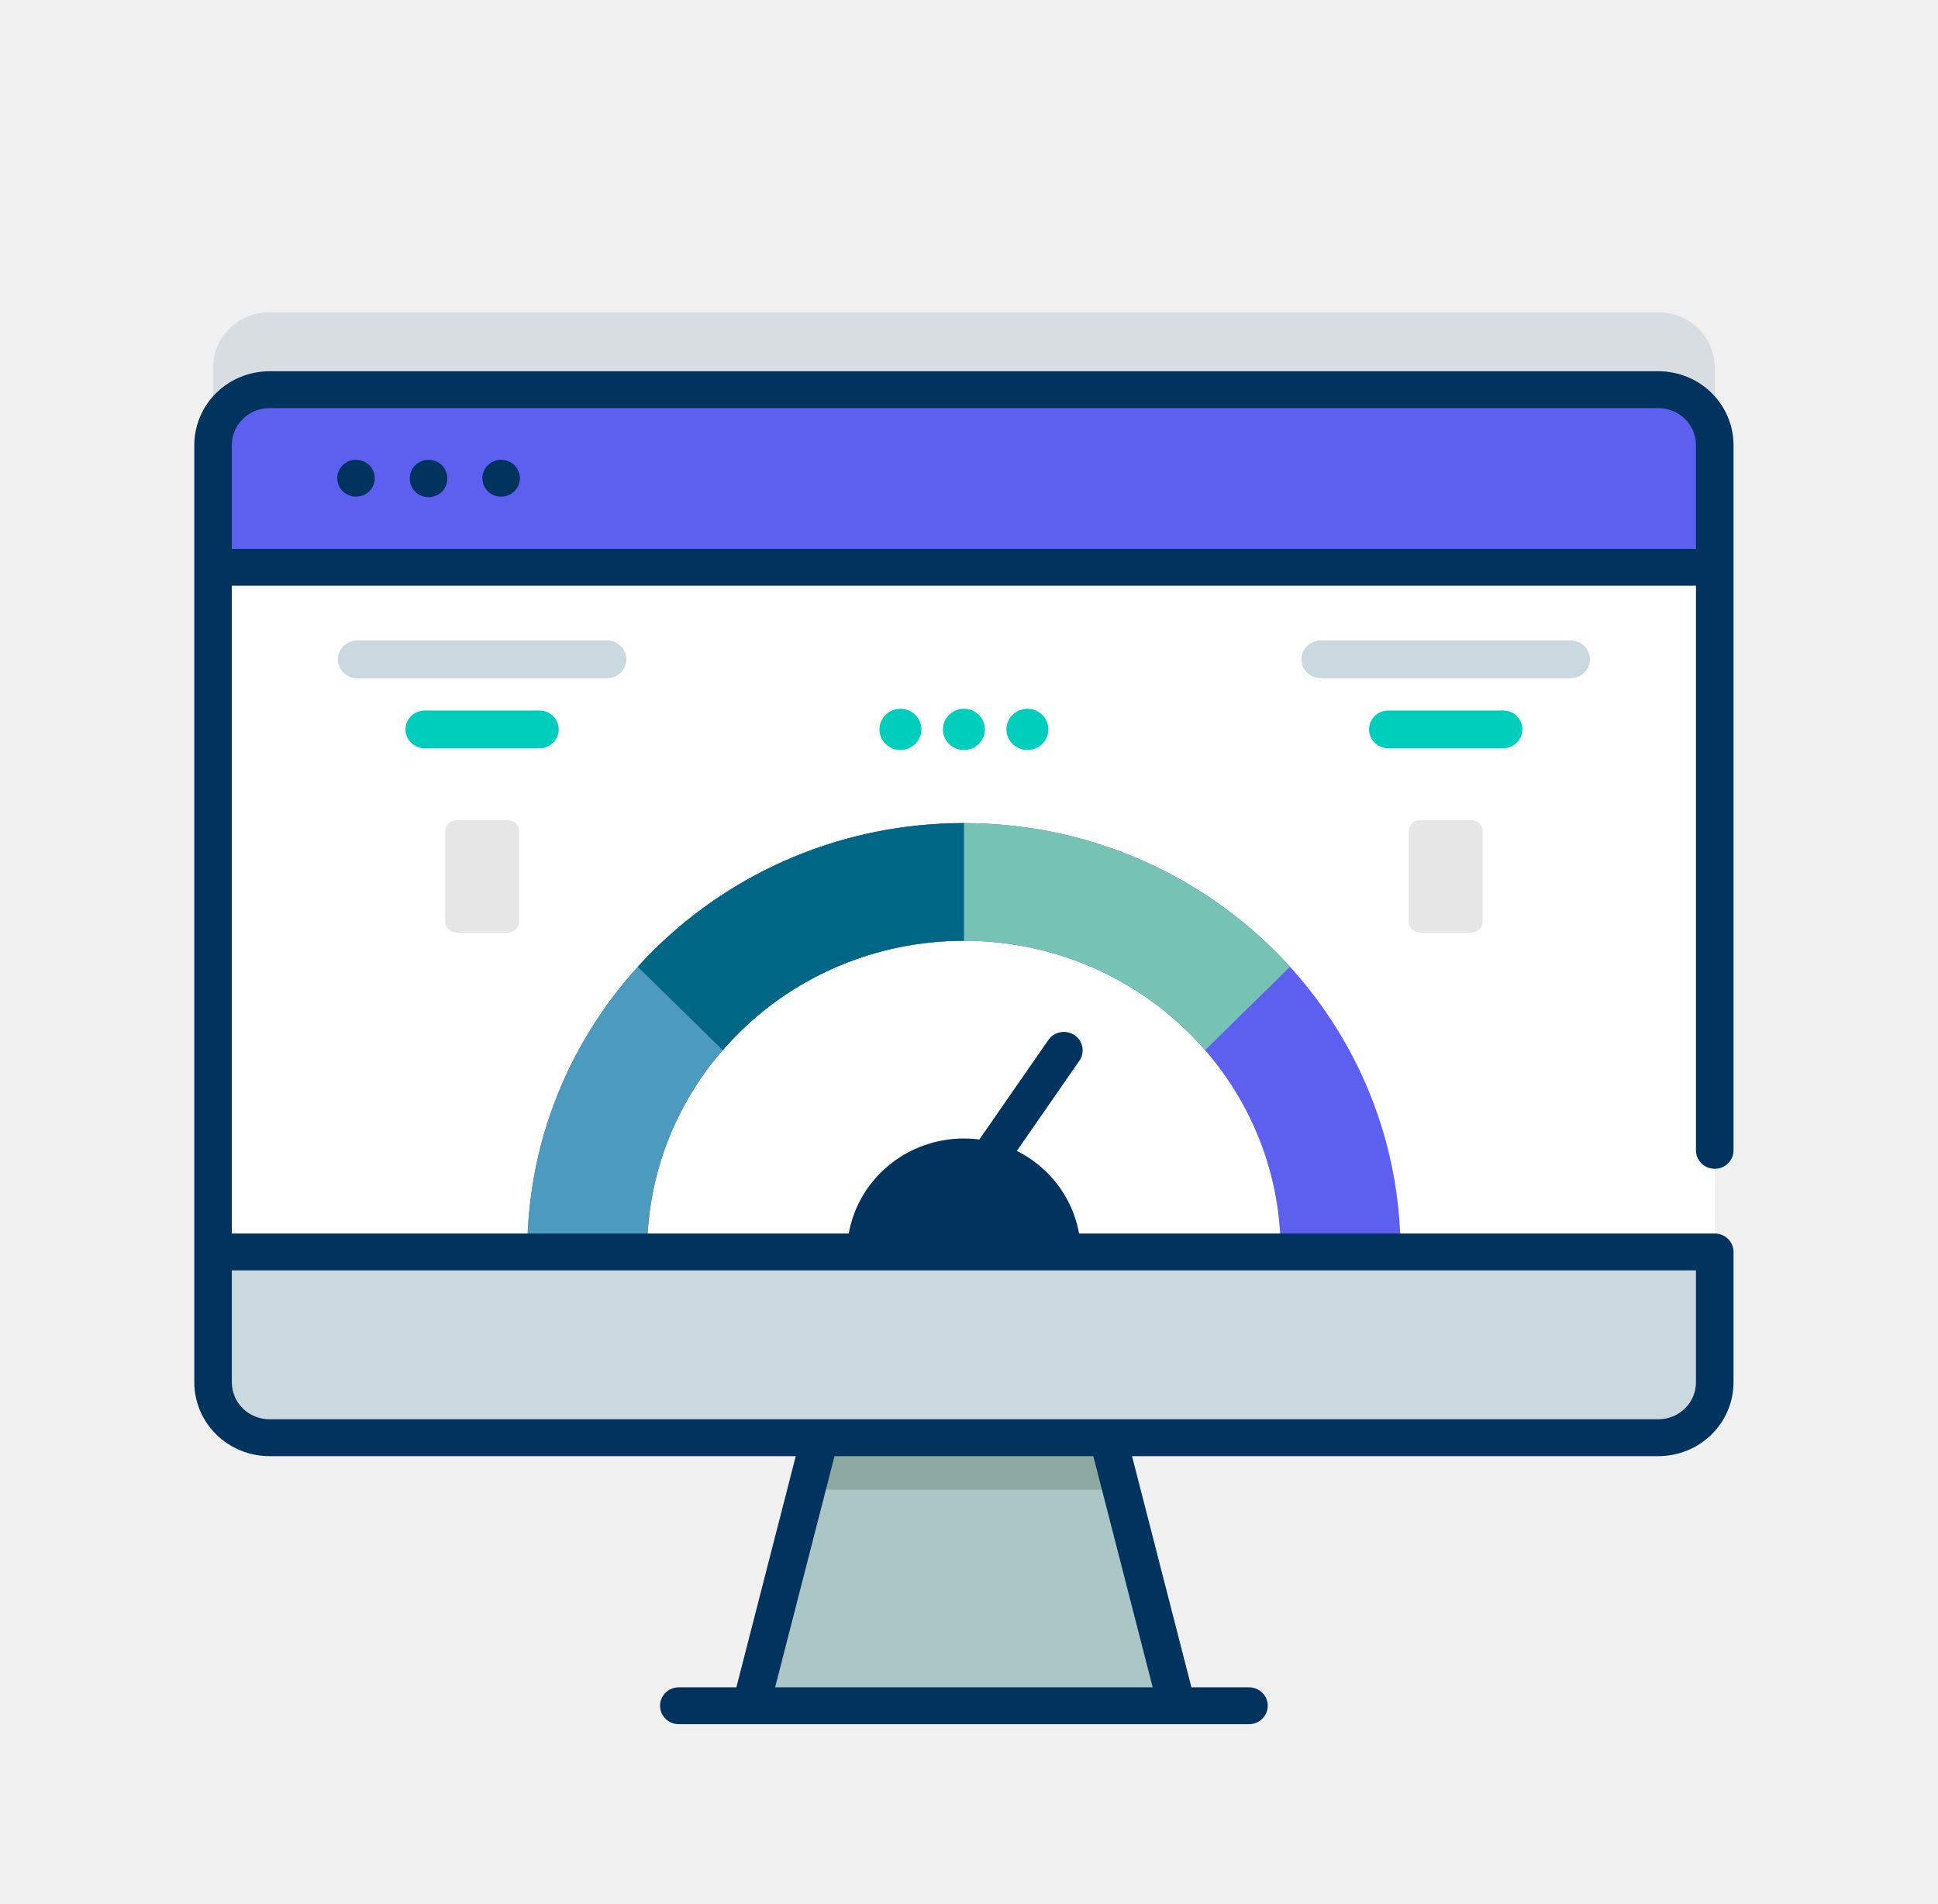
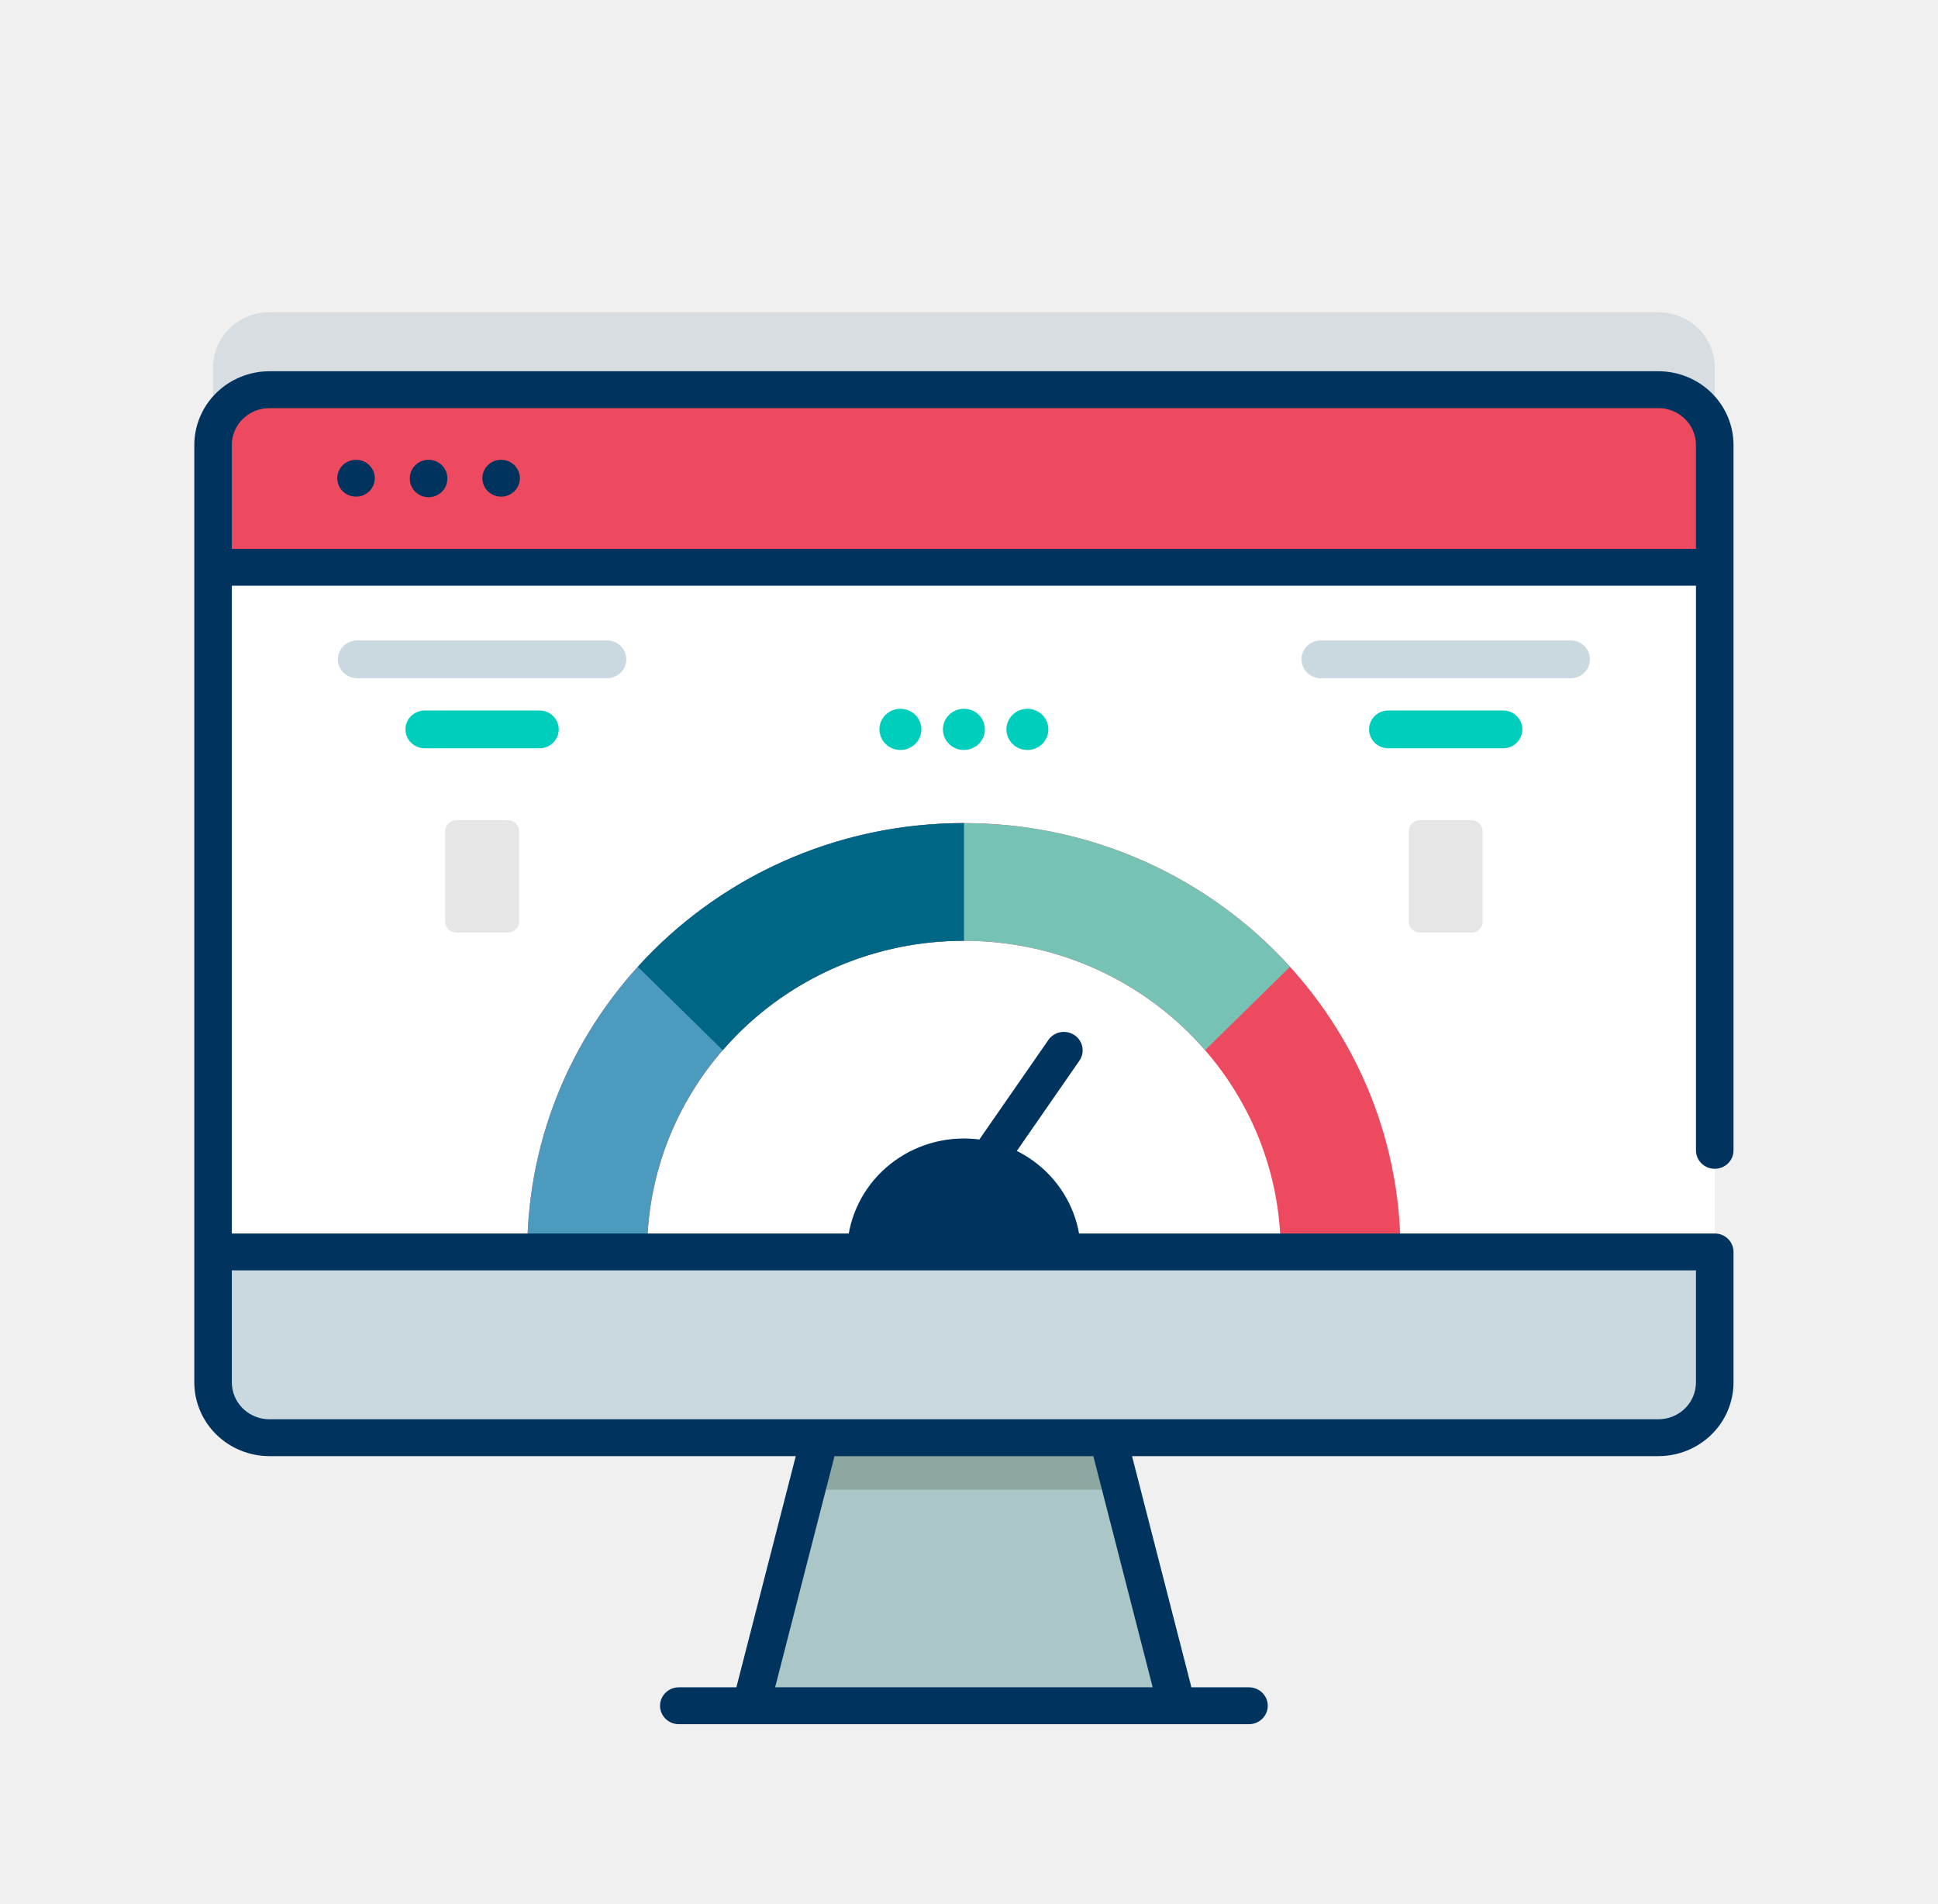
<svg xmlns="http://www.w3.org/2000/svg" width="779" height="765" viewBox="0 0 779 765" fill="none">
  <path opacity="0.1" d="M689.259 147.738V524.517C689.258 530.412 686.873 536.065 682.629 540.233C678.385 544.402 672.63 546.746 666.628 546.749H108.274C102.272 546.746 96.516 544.402 92.273 540.233C88.029 536.065 85.644 530.412 85.643 524.517V147.745C85.644 141.851 88.029 136.198 92.273 132.029C96.516 127.861 102.272 125.517 108.274 125.513H666.628C672.63 125.517 678.385 127.861 682.629 132.029C686.873 136.198 689.258 141.851 689.259 147.745V147.738Z" fill="#00345E" />
-   <path d="M473.029 685.613H301.873L336.101 552.383H438.801L473.029 685.613V685.613Z" fill="#ABC6C6" />
+   <path d="M473.029 685.613H301.873L336.101 552.383H438.801L473.029 685.613Z" fill="#ABC6C6" />
  <path d="M450.723 598.769H324.179L336.101 552.383H438.8L450.723 598.769Z" fill="#8CA8A0" />
  <path d="M689.259 178.864V555.643C689.258 561.537 686.873 567.19 682.629 571.359C678.385 575.527 672.63 577.871 666.628 577.875H108.274C102.272 577.871 96.516 575.527 92.273 571.359C88.029 567.19 85.644 561.537 85.643 555.643V178.864C85.644 172.969 88.029 167.317 92.273 163.148C96.516 158.979 102.272 156.636 108.274 156.632H666.628C672.63 156.636 678.385 158.979 682.629 163.148C686.873 167.317 689.258 172.969 689.259 178.864Z" fill="white" />
  <path d="M340.464 503.19C340.612 491.049 345.628 479.453 354.423 470.919C363.219 462.384 375.086 457.598 387.451 457.598C399.816 457.598 411.682 462.384 420.478 470.919C429.274 479.453 434.29 491.049 434.438 503.19H340.464Z" fill="#00345E" />
-   <path d="M689.259 228.016V178.857C689.256 172.964 686.87 167.314 682.626 163.148C678.383 158.982 672.628 156.64 666.628 156.639H108.274C102.274 156.64 96.519 158.982 92.276 163.148C88.032 167.314 85.646 172.964 85.643 178.857V228.016H689.259Z" fill="#5D5FEF" />
-   <path d="M85.643 503.19V555.636C85.643 561.531 88.027 567.185 92.271 571.354C96.515 575.523 102.271 577.866 108.274 577.867H666.628C672.631 577.866 678.387 575.523 682.631 571.354C686.875 567.185 689.259 561.531 689.259 555.636V503.19H85.636H85.643Z" fill="#CAD9E0" />
-   <path d="M514.79 503.19C514.79 434.128 457.781 378.136 387.454 378.136C317.121 378.136 260.105 434.128 260.105 503.197H211.942C211.942 408.004 290.52 330.839 387.454 330.839C484.389 330.839 562.967 408.004 562.967 503.197H514.79V503.19Z" fill="#5D5FEF" />
+   <path d="M689.259 228.016V178.857C689.256 172.964 686.87 167.314 682.626 163.148C678.383 158.982 672.628 156.64 666.628 156.639H108.274C102.274 156.64 96.519 158.982 92.276 163.148C88.032 167.314 85.646 172.964 85.643 178.857V228.016H689.259Z" fill="#ED495F" />
+   <path d="M85.642 503.19V555.636C85.642 561.531 88.027 567.185 92.271 571.354C96.515 575.523 102.271 577.866 108.274 577.867H666.628C672.631 577.866 678.387 575.523 682.631 571.354C686.875 567.185 689.259 561.531 689.259 555.636V503.19H85.636H85.642Z" fill="#CAD9E0" />
+   <path d="M514.79 503.19C514.79 434.128 457.781 378.136 387.454 378.136C317.121 378.136 260.105 434.128 260.105 503.197H211.942C211.942 408.004 290.52 330.839 387.454 330.839C484.389 330.839 562.967 408.004 562.967 503.197H514.79V503.19Z" fill="#ED495F" />
  <path d="M387.448 378.136C317.121 378.136 260.105 434.128 260.105 503.197H211.942C211.942 408.004 290.52 330.839 387.454 330.839V378.136H387.448Z" fill="#4D9ABF" />
  <path d="M518.529 388.594L484.389 422.121C472.453 408.316 457.599 397.23 440.859 389.633C424.119 382.036 405.895 378.111 387.454 378.13V330.833C439.573 330.833 486.401 353.151 518.529 388.594Z" fill="#76C2B5" />
  <path d="M387.454 330.833V378.13C369.013 378.109 350.788 382.033 334.047 389.629C317.306 397.224 302.45 408.31 290.513 422.114L256.372 388.594C288.501 353.151 335.329 330.833 387.447 330.833H387.454Z" fill="#006686" />
  <path d="M383.417 472.331L383.627 472.464L381.216 475.95C380.139 477.574 379.753 479.549 380.141 481.449C380.53 483.35 381.661 485.025 383.292 486.117C384.923 487.208 386.925 487.628 388.868 487.287C390.812 486.946 392.541 485.87 393.686 484.291L396.098 480.812L396.308 480.945C397.961 481.927 399.935 482.249 401.822 481.845C403.71 481.441 405.368 480.342 406.456 478.775C407.544 477.207 407.979 475.29 407.671 473.417C407.364 471.544 406.337 469.858 404.802 468.705L404.599 468.559L434.018 426.131C435.064 424.508 435.426 422.548 435.029 420.667C434.632 418.786 433.507 417.129 431.89 416.047C430.273 414.965 428.292 414.542 426.364 414.867C424.435 415.192 422.711 416.24 421.554 417.79L392.122 460.217L391.918 460.084C391.101 459.532 390.18 459.145 389.209 458.944C388.239 458.744 387.237 458.734 386.262 458.915C385.288 459.096 384.359 459.465 383.53 460C382.701 460.535 381.988 461.226 381.432 462.033C380.874 462.838 380.483 463.742 380.282 464.695C380.08 465.648 380.071 466.631 380.256 467.587C380.441 468.543 380.816 469.454 381.359 470.268C381.903 471.082 382.605 471.783 383.424 472.331H383.417Z" fill="#00345E" />
-   <path d="M244.03 272.606H143.546C141.495 272.606 139.528 271.806 138.078 270.382C136.628 268.958 135.814 267.027 135.814 265.013C135.814 262.999 136.628 261.067 138.078 259.643C139.528 258.219 141.495 257.419 143.546 257.419H244.03C246.081 257.419 248.048 258.219 249.498 259.643C250.948 261.067 251.763 262.999 251.763 265.013C251.763 267.027 250.948 268.958 249.498 270.382C248.048 271.806 246.081 272.606 244.03 272.606V272.606Z" fill="#CAD9E0" />
+   <path d="M244.03 272.606H143.546C141.495 272.606 139.528 271.806 138.078 270.382C136.628 268.958 135.814 267.027 135.814 265.013C135.814 262.999 136.628 261.067 138.078 259.643C139.528 258.219 141.495 257.419 143.546 257.419H244.03C246.081 257.419 248.048 258.219 249.498 259.643C250.948 261.067 251.763 262.999 251.763 265.013C251.763 267.027 250.948 268.958 249.498 270.382C248.048 271.806 246.081 272.606 244.03 272.606Z" fill="#CAD9E0" />
  <path d="M216.867 300.758H170.709C168.66 300.758 166.694 299.959 165.244 298.535C163.795 297.112 162.98 295.181 162.98 293.168C162.98 291.155 163.795 289.225 165.244 287.801C166.694 286.378 168.66 285.578 170.709 285.578H216.867C218.917 285.578 220.883 286.378 222.332 287.801C223.782 289.225 224.596 291.155 224.596 293.168C224.596 295.181 223.782 297.112 222.332 298.535C220.883 299.959 218.917 300.758 216.867 300.758Z" fill="#00CEBD" />
-   <path d="M631.356 272.606H530.872C528.821 272.606 526.854 271.806 525.404 270.382C523.954 268.958 523.139 267.027 523.139 265.013C523.139 262.999 523.954 261.067 525.404 259.643C526.854 258.219 528.821 257.419 530.872 257.419H631.356C633.407 257.419 635.373 258.219 636.824 259.643C638.274 261.067 639.088 262.999 639.088 265.013C639.088 267.027 638.274 268.958 636.824 270.382C635.373 271.806 633.407 272.606 631.356 272.606V272.606Z" fill="#CAD9E0" />
-   <path d="M604.192 300.758H558.035C555.985 300.758 554.019 299.959 552.57 298.535C551.12 297.112 550.306 295.181 550.306 293.168C550.306 291.155 551.12 289.225 552.57 287.801C554.019 286.378 555.985 285.578 558.035 285.578H604.192C606.242 285.578 608.208 286.378 609.658 287.801C611.107 289.225 611.922 291.155 611.922 293.168C611.922 295.181 611.107 297.112 609.658 298.535C608.208 299.959 606.242 300.758 604.192 300.758V300.758Z" fill="#00CEBD" />
+   <path d="M631.356 272.606H530.872C528.821 272.606 526.854 271.806 525.404 270.382C523.954 268.958 523.139 267.027 523.139 265.013C523.139 262.999 523.954 261.067 525.404 259.643C526.854 258.219 528.821 257.419 530.872 257.419H631.356C633.407 257.419 635.373 258.219 636.824 259.643C638.274 261.067 639.088 262.999 639.088 265.013C639.088 267.027 638.274 268.958 636.824 270.382C635.373 271.806 633.407 272.606 631.356 272.606Z" fill="#CAD9E0" />
+   <path d="M604.192 300.758H558.035C555.985 300.758 554.019 299.959 552.57 298.535C551.12 297.112 550.306 295.181 550.306 293.168C550.306 291.155 551.12 289.225 552.57 287.801C554.019 286.378 555.985 285.578 558.035 285.578H604.192C606.242 285.578 608.208 286.378 609.658 287.801C611.107 289.225 611.922 291.155 611.922 293.168C611.922 295.181 611.107 297.112 609.658 298.535C608.208 299.959 606.242 300.758 604.192 300.758Z" fill="#00CEBD" />
  <path d="M204.118 374.857H183.458C180.951 374.857 178.933 372.861 178.933 370.413V334.106C178.933 331.644 180.958 329.655 183.458 329.655H204.118C206.624 329.655 208.65 331.651 208.65 334.106V370.413C208.65 372.868 206.618 374.857 204.118 374.857ZM591.444 374.857H570.783C568.277 374.857 566.252 372.861 566.252 370.413V334.106C566.252 331.644 568.284 329.655 570.783 329.655H591.444C593.95 329.655 595.969 331.651 595.969 334.106V370.413C595.969 372.868 593.943 374.857 591.444 374.857Z" fill="#E6E6E6" />
-   <path d="M412.972 301.45C415.208 301.45 417.353 300.578 418.935 299.024C420.517 297.471 421.405 295.365 421.405 293.168C421.405 290.972 420.517 288.865 418.935 287.312C417.353 285.759 415.208 284.886 412.972 284.886C410.735 284.886 408.59 285.759 407.008 287.312C405.427 288.865 404.538 290.972 404.538 293.168C404.538 295.365 405.427 297.471 407.008 299.024C408.59 300.578 410.735 301.45 412.972 301.45V301.45ZM387.454 301.45C389.691 301.45 391.836 300.578 393.418 299.024C394.999 297.471 395.888 295.365 395.888 293.168C395.888 290.972 394.999 288.865 393.418 287.312C391.836 285.759 389.691 284.886 387.454 284.886C385.218 284.886 383.072 285.759 381.491 287.312C379.909 288.865 379.021 290.972 379.021 293.168C379.021 295.365 379.909 297.471 381.491 299.024C383.072 300.578 385.218 301.45 387.454 301.45V301.45ZM361.93 301.45C364.167 301.45 366.312 300.578 367.894 299.024C369.475 297.471 370.364 295.365 370.364 293.168C370.364 290.972 369.475 288.865 367.894 287.312C366.312 285.759 364.167 284.886 361.93 284.886C359.693 284.886 357.548 285.759 355.967 287.312C354.385 288.865 353.497 290.972 353.497 293.168C353.497 295.365 354.385 297.471 355.967 299.024C357.548 300.578 359.693 301.45 361.93 301.45V301.45Z" fill="#00CEBD" />
+   <path d="M412.972 301.45C415.208 301.45 417.353 300.578 418.935 299.024C420.517 297.471 421.405 295.365 421.405 293.168C421.405 290.972 420.517 288.865 418.935 287.312C417.353 285.759 415.208 284.886 412.972 284.886C410.735 284.886 408.59 285.759 407.008 287.312C405.427 288.865 404.538 290.972 404.538 293.168C404.538 295.365 405.427 297.471 407.008 299.024C408.59 300.578 410.735 301.45 412.972 301.45ZM387.454 301.45C389.691 301.45 391.836 300.578 393.418 299.024C394.999 297.471 395.888 295.365 395.888 293.168C395.888 290.972 394.999 288.865 393.418 287.312C391.836 285.759 389.691 284.886 387.454 284.886C385.218 284.886 383.072 285.759 381.491 287.312C379.909 288.865 379.021 290.972 379.021 293.168C379.021 295.365 379.909 297.471 381.491 299.024C383.072 300.578 385.218 301.45 387.454 301.45ZM361.93 301.45C364.167 301.45 366.312 300.578 367.894 299.024C369.475 297.471 370.364 295.365 370.364 293.168C370.364 290.972 369.475 288.865 367.894 287.312C366.312 285.759 364.167 284.886 361.93 284.886C359.693 284.886 357.548 285.759 355.967 287.312C354.385 288.865 353.497 290.972 353.497 293.168C353.497 295.365 354.385 297.471 355.967 299.024C357.548 300.578 359.693 301.45 361.93 301.45Z" fill="#00CEBD" />
  <path d="M143.112 184.811C138.94 184.811 135.566 188.13 135.566 192.221V192.434C135.625 194.36 136.446 196.188 137.854 197.53C139.262 198.872 141.147 199.622 143.109 199.622C145.071 199.622 146.956 198.872 148.364 197.53C149.773 196.188 150.593 194.36 150.652 192.434V192.221C150.652 188.13 147.278 184.811 143.112 184.811ZM172.274 184.811C168.108 184.811 164.728 188.13 164.728 192.221V192.434C164.728 194.399 165.523 196.284 166.938 197.674C168.353 199.064 170.273 199.844 172.274 199.844C174.275 199.844 176.195 199.064 177.61 197.674C179.025 196.284 179.82 194.399 179.82 192.434V192.221C179.82 188.13 176.433 184.811 172.274 184.811ZM201.429 184.811C197.263 184.811 193.89 188.13 193.89 192.221V192.434C193.948 194.36 194.769 196.188 196.177 197.53C197.585 198.872 199.47 199.622 201.432 199.622C203.395 199.622 205.28 198.872 206.688 197.53C208.096 196.188 208.916 194.36 208.975 192.434V192.221C208.975 188.13 205.602 184.811 201.429 184.811Z" fill="#00345E" />
-   <path d="M666.621 149.222H108.281C100.279 149.231 92.608 152.357 86.95 157.914C81.292 163.471 78.111 171.006 78.103 178.864V555.643C78.112 563.5 81.295 571.033 86.952 576.589C92.61 582.144 100.28 585.27 108.281 585.278H319.864L295.993 678.196H272.86C270.859 678.196 268.939 678.977 267.524 680.366C266.109 681.756 265.314 683.641 265.314 685.606C265.314 687.572 266.109 689.457 267.524 690.846C268.939 692.236 270.859 693.017 272.86 693.017H502.042C504.043 693.017 505.963 692.236 507.378 690.846C508.793 689.457 509.588 687.572 509.588 685.606C509.588 683.641 508.793 681.756 507.378 680.366C505.963 678.977 504.043 678.196 502.042 678.196H478.902L455.031 585.278H666.628C674.63 585.27 682.301 582.144 687.959 576.586C693.617 571.029 696.798 563.495 696.806 555.636V503.191C696.806 499.099 693.425 495.787 689.259 495.787C689.117 495.787 688.982 495.82 688.846 495.827C688.704 495.82 688.568 495.787 688.426 495.787H93.189V235.421H681.713V462.373C681.713 464.338 682.508 466.223 683.924 467.613C685.339 469.003 687.258 469.783 689.259 469.783C691.261 469.783 693.18 469.003 694.595 467.613C696.011 466.223 696.806 464.338 696.806 462.373V178.857C696.798 170.999 693.617 163.464 687.959 157.907C682.301 152.35 674.63 149.224 666.628 149.215L666.621 149.222ZM463.336 678.196H311.566L335.438 585.278H439.478L463.336 678.189V678.196ZM681.713 510.601V555.636C681.71 559.565 680.119 563.332 677.291 566.11C674.463 568.889 670.628 570.452 666.628 570.457H108.274C104.274 570.452 100.439 568.889 97.611 566.11C94.783 563.332 93.192 559.565 93.189 555.636V510.601H681.713ZM93.189 220.613V178.864C93.189 170.688 99.956 164.043 108.274 164.043H666.628C674.946 164.043 681.713 170.695 681.713 178.864V220.606H93.189V220.613Z" fill="#00345E" />
+   <path d="M666.621 149.222H108.281C100.279 149.231 92.608 152.357 86.95 157.914C81.292 163.471 78.111 171.006 78.103 178.864V555.643C78.112 563.5 81.295 571.033 86.952 576.589C92.61 582.144 100.28 585.27 108.281 585.278H319.864L295.993 678.196H272.86C270.859 678.196 268.939 678.977 267.524 680.366C266.109 681.756 265.314 683.641 265.314 685.606C265.314 687.572 266.109 689.457 267.524 690.846C268.939 692.236 270.859 693.017 272.86 693.017H502.042C504.043 693.017 505.963 692.236 507.378 690.846C508.793 689.457 509.588 687.572 509.588 685.606C509.588 683.641 508.793 681.756 507.378 680.366C505.963 678.977 504.043 678.196 502.042 678.196H478.902L455.031 585.278H666.628C674.63 585.27 682.301 582.144 687.959 576.586C693.617 571.029 696.798 563.495 696.806 555.636V503.191C696.806 499.099 693.425 495.787 689.259 495.787C689.117 495.787 688.982 495.82 688.846 495.827C688.704 495.82 688.568 495.787 688.426 495.787H93.189V235.421H681.713V462.373C681.713 464.338 682.508 466.223 683.924 467.613C685.339 469.003 687.258 469.783 689.259 469.783C691.261 469.783 693.18 469.003 694.595 467.613C696.011 466.223 696.806 464.338 696.806 462.373V178.857C696.798 170.999 693.617 163.464 687.959 157.907C682.301 152.35 674.63 149.224 666.628 149.215L666.621 149.222ZM463.336 678.196H311.566L335.438 585.278H439.478L463.336 678.189V678.196ZM681.713 510.601V555.636C681.71 559.565 680.119 563.332 677.291 566.11C674.463 568.889 670.628 570.452 666.628 570.457H108.274C104.274 570.452 100.439 568.889 97.611 566.11C94.783 563.332 93.193 559.565 93.189 555.636V510.601H681.713ZM93.189 220.613V178.864C93.189 170.688 99.956 164.043 108.274 164.043H666.628C674.946 164.043 681.713 170.695 681.713 178.864V220.606H93.189V220.613Z" fill="#00345E" />
</svg>
